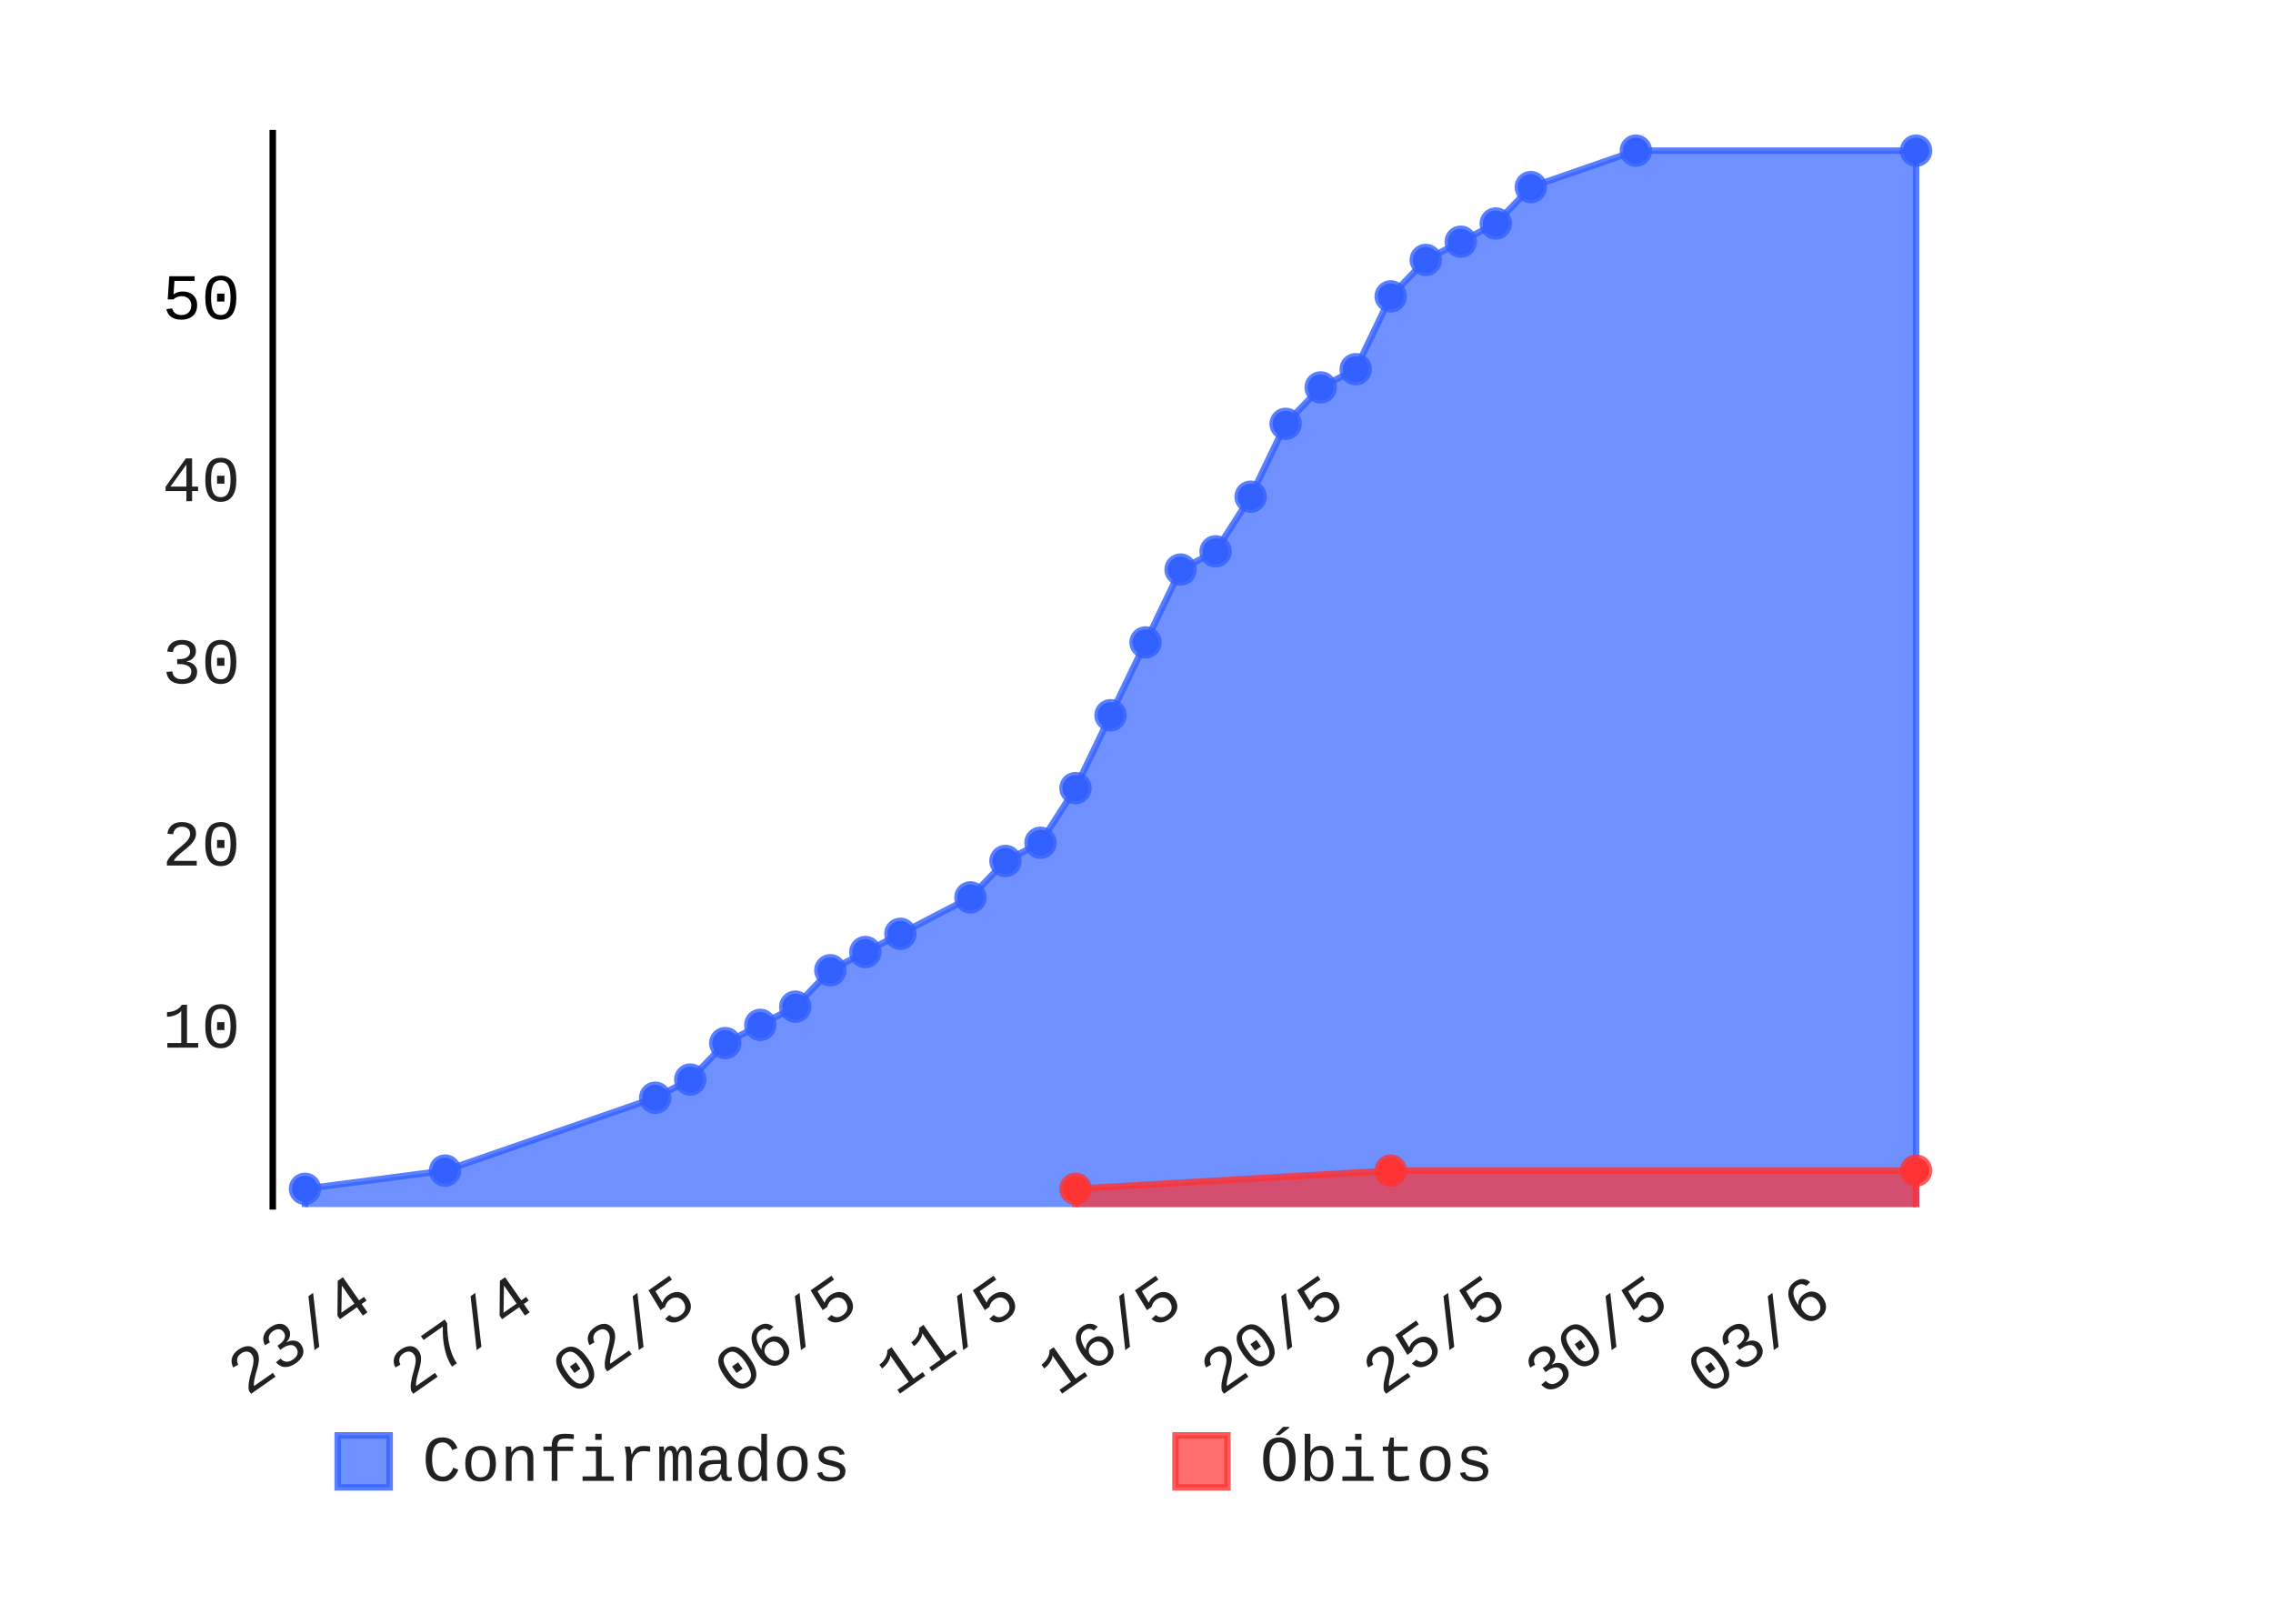
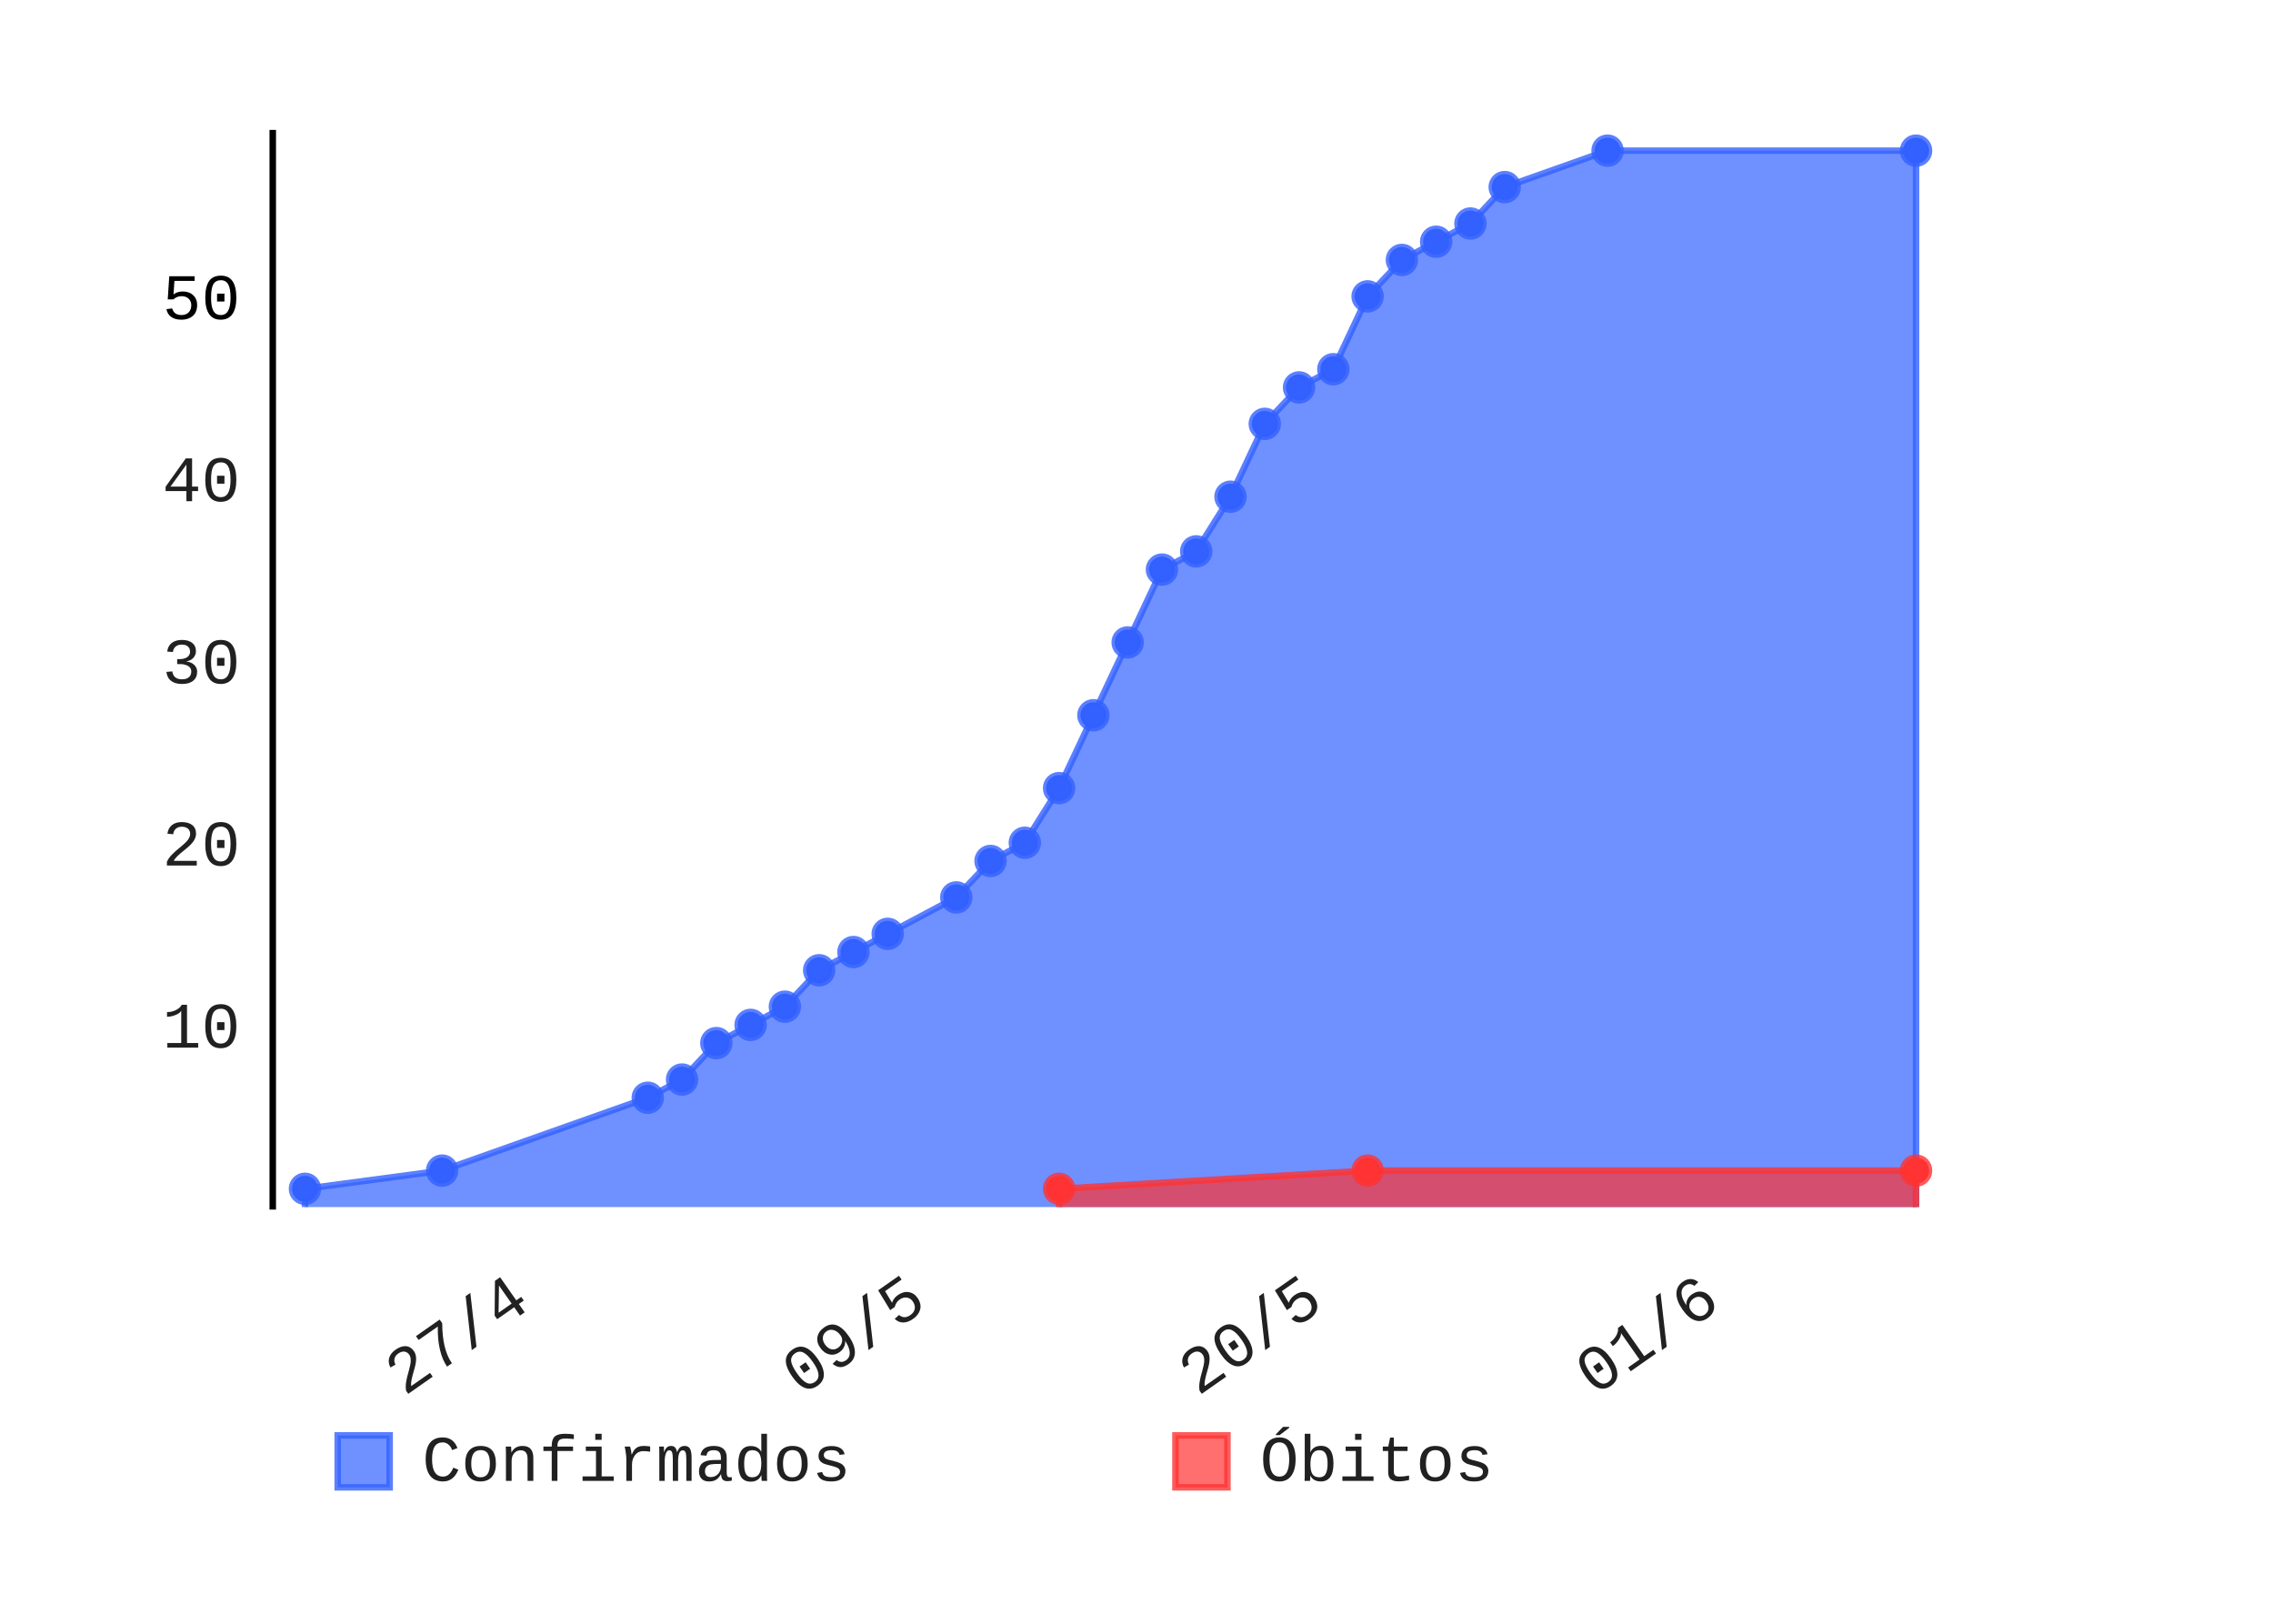
- <svg xmlns="http://www.w3.org/2000/svg" class="pygal-chart" height="250" id="chart-1de3acd9-b495-450e-a6fb-a0f005fbe467" viewBox="0 0 350 250" width="350">
+ <svg xmlns="http://www.w3.org/2000/svg" class="pygal-chart" height="250" id="chart-dfc1007c-16d5-4789-afa5-1ab23d613a9c" viewBox="0 0 350 250" width="350">
  <defs>
-     <style type="text/css">#chart-1de3acd9-b495-450e-a6fb-a0f005fbe467{-webkit-user-select:none;-webkit-font-smoothing:antialiased;font-family:Consolas,"Liberation Mono",Menlo,Courier,monospace}#chart-1de3acd9-b495-450e-a6fb-a0f005fbe467 .title{font-family:Consolas,"Liberation Mono",Menlo,Courier,monospace;font-size:8px}#chart-1de3acd9-b495-450e-a6fb-a0f005fbe467 .legends .legend text{font-family:Consolas,"Liberation Mono",Menlo,Courier,monospace;font-size:10px}#chart-1de3acd9-b495-450e-a6fb-a0f005fbe467 .axis text{font-family:Consolas,"Liberation Mono",Menlo,Courier,monospace;font-size:10px}#chart-1de3acd9-b495-450e-a6fb-a0f005fbe467 .axis text.major{font-family:Consolas,"Liberation Mono",Menlo,Courier,monospace;font-size:10px}#chart-1de3acd9-b495-450e-a6fb-a0f005fbe467 .text-overlay text.value{font-family:Consolas,"Liberation Mono",Menlo,Courier,monospace;font-size:16px}#chart-1de3acd9-b495-450e-a6fb-a0f005fbe467 .text-overlay text.label{font-family:Consolas,"Liberation Mono",Menlo,Courier,monospace;font-size:10px}#chart-1de3acd9-b495-450e-a6fb-a0f005fbe467 .tooltip{font-family:Consolas,"Liberation Mono",Menlo,Courier,monospace;font-size:12px}#chart-1de3acd9-b495-450e-a6fb-a0f005fbe467 text.no_data{font-family:Consolas,"Liberation Mono",Menlo,Courier,monospace;font-size:64px}
- #chart-1de3acd9-b495-450e-a6fb-a0f005fbe467{background-color:transparent}#chart-1de3acd9-b495-450e-a6fb-a0f005fbe467 path,#chart-1de3acd9-b495-450e-a6fb-a0f005fbe467 line,#chart-1de3acd9-b495-450e-a6fb-a0f005fbe467 rect,#chart-1de3acd9-b495-450e-a6fb-a0f005fbe467 circle{-webkit-transition:150ms;-moz-transition:150ms;transition:150ms}#chart-1de3acd9-b495-450e-a6fb-a0f005fbe467 .graph &gt; .background{fill:transparent}#chart-1de3acd9-b495-450e-a6fb-a0f005fbe467 .plot &gt; .background{fill:rgba(255,255,255,1)}#chart-1de3acd9-b495-450e-a6fb-a0f005fbe467 .graph{fill:rgba(0,0,0,.87)}#chart-1de3acd9-b495-450e-a6fb-a0f005fbe467 text.no_data{fill:rgba(0,0,0,1)}#chart-1de3acd9-b495-450e-a6fb-a0f005fbe467 .title{fill:rgba(0,0,0,1)}#chart-1de3acd9-b495-450e-a6fb-a0f005fbe467 .legends .legend text{fill:rgba(0,0,0,.87)}#chart-1de3acd9-b495-450e-a6fb-a0f005fbe467 .legends .legend:hover text{fill:rgba(0,0,0,1)}#chart-1de3acd9-b495-450e-a6fb-a0f005fbe467 .axis .line{stroke:rgba(0,0,0,1)}#chart-1de3acd9-b495-450e-a6fb-a0f005fbe467 .axis .guide.line{stroke:rgba(0,0,0,.54)}#chart-1de3acd9-b495-450e-a6fb-a0f005fbe467 .axis .major.line{stroke:rgba(0,0,0,.87)}#chart-1de3acd9-b495-450e-a6fb-a0f005fbe467 .axis text.major{fill:rgba(0,0,0,1)}#chart-1de3acd9-b495-450e-a6fb-a0f005fbe467 .axis.y .guides:hover .guide.line,#chart-1de3acd9-b495-450e-a6fb-a0f005fbe467 .line-graph .axis.x .guides:hover .guide.line,#chart-1de3acd9-b495-450e-a6fb-a0f005fbe467 .stackedline-graph .axis.x .guides:hover .guide.line,#chart-1de3acd9-b495-450e-a6fb-a0f005fbe467 .xy-graph .axis.x .guides:hover .guide.line{stroke:rgba(0,0,0,1)}#chart-1de3acd9-b495-450e-a6fb-a0f005fbe467 .axis .guides:hover text{fill:rgba(0,0,0,1)}#chart-1de3acd9-b495-450e-a6fb-a0f005fbe467 .reactive{fill-opacity:.7;stroke-opacity:.8}#chart-1de3acd9-b495-450e-a6fb-a0f005fbe467 .ci{stroke:rgba(0,0,0,.87)}#chart-1de3acd9-b495-450e-a6fb-a0f005fbe467 .reactive.active,#chart-1de3acd9-b495-450e-a6fb-a0f005fbe467 .active .reactive{fill-opacity:.8;stroke-opacity:.9;stroke-width:4}#chart-1de3acd9-b495-450e-a6fb-a0f005fbe467 .ci .reactive.active{stroke-width:1.5}#chart-1de3acd9-b495-450e-a6fb-a0f005fbe467 .series text{fill:rgba(0,0,0,1)}#chart-1de3acd9-b495-450e-a6fb-a0f005fbe467 .tooltip rect{fill:rgba(255,255,255,1);stroke:rgba(0,0,0,1);-webkit-transition:opacity 150ms;-moz-transition:opacity 150ms;transition:opacity 150ms}#chart-1de3acd9-b495-450e-a6fb-a0f005fbe467 .tooltip .label{fill:rgba(0,0,0,.87)}#chart-1de3acd9-b495-450e-a6fb-a0f005fbe467 .tooltip .label{fill:rgba(0,0,0,.87)}#chart-1de3acd9-b495-450e-a6fb-a0f005fbe467 .tooltip .legend{font-size:.8em;fill:rgba(0,0,0,.54)}#chart-1de3acd9-b495-450e-a6fb-a0f005fbe467 .tooltip .x_label{font-size:.6em;fill:rgba(0,0,0,1)}#chart-1de3acd9-b495-450e-a6fb-a0f005fbe467 .tooltip .xlink{font-size:.5em;text-decoration:underline}#chart-1de3acd9-b495-450e-a6fb-a0f005fbe467 .tooltip .value{font-size:1.5em}#chart-1de3acd9-b495-450e-a6fb-a0f005fbe467 .bound{font-size:.5em}#chart-1de3acd9-b495-450e-a6fb-a0f005fbe467 .max-value{font-size:.75em;fill:rgba(0,0,0,.54)}#chart-1de3acd9-b495-450e-a6fb-a0f005fbe467 .map-element{fill:rgba(255,255,255,1);stroke:rgba(0,0,0,.54) !important}#chart-1de3acd9-b495-450e-a6fb-a0f005fbe467 .map-element .reactive{fill-opacity:inherit;stroke-opacity:inherit}#chart-1de3acd9-b495-450e-a6fb-a0f005fbe467 .color-0,#chart-1de3acd9-b495-450e-a6fb-a0f005fbe467 .color-0 a:visited{stroke:#3361FF;fill:#3361FF}#chart-1de3acd9-b495-450e-a6fb-a0f005fbe467 .color-1,#chart-1de3acd9-b495-450e-a6fb-a0f005fbe467 .color-1 a:visited{stroke:#FF3333;fill:#FF3333}#chart-1de3acd9-b495-450e-a6fb-a0f005fbe467 .text-overlay .color-0 text{fill:black}#chart-1de3acd9-b495-450e-a6fb-a0f005fbe467 .text-overlay .color-1 text{fill:black}
- #chart-1de3acd9-b495-450e-a6fb-a0f005fbe467 text.no_data{text-anchor:middle}#chart-1de3acd9-b495-450e-a6fb-a0f005fbe467 .guide.line{fill:none}#chart-1de3acd9-b495-450e-a6fb-a0f005fbe467 .centered{text-anchor:middle}#chart-1de3acd9-b495-450e-a6fb-a0f005fbe467 .title{text-anchor:middle}#chart-1de3acd9-b495-450e-a6fb-a0f005fbe467 .legends .legend text{fill-opacity:1}#chart-1de3acd9-b495-450e-a6fb-a0f005fbe467 .axis.x text{text-anchor:middle}#chart-1de3acd9-b495-450e-a6fb-a0f005fbe467 .axis.x:not(.web) text[transform]{text-anchor:start}#chart-1de3acd9-b495-450e-a6fb-a0f005fbe467 .axis.x:not(.web) text[transform].backwards{text-anchor:end}#chart-1de3acd9-b495-450e-a6fb-a0f005fbe467 .axis.y text{text-anchor:end}#chart-1de3acd9-b495-450e-a6fb-a0f005fbe467 .axis.y text[transform].backwards{text-anchor:start}#chart-1de3acd9-b495-450e-a6fb-a0f005fbe467 .axis.y2 text{text-anchor:start}#chart-1de3acd9-b495-450e-a6fb-a0f005fbe467 .axis.y2 text[transform].backwards{text-anchor:end}#chart-1de3acd9-b495-450e-a6fb-a0f005fbe467 .axis .guide.line{stroke-dasharray:4,4}#chart-1de3acd9-b495-450e-a6fb-a0f005fbe467 .axis .major.guide.line{stroke-dasharray:6,6}#chart-1de3acd9-b495-450e-a6fb-a0f005fbe467 .horizontal .axis.y .guide.line,#chart-1de3acd9-b495-450e-a6fb-a0f005fbe467 .horizontal .axis.y2 .guide.line,#chart-1de3acd9-b495-450e-a6fb-a0f005fbe467 .vertical .axis.x .guide.line{opacity:0}#chart-1de3acd9-b495-450e-a6fb-a0f005fbe467 .horizontal .axis.always_show .guide.line,#chart-1de3acd9-b495-450e-a6fb-a0f005fbe467 .vertical .axis.always_show .guide.line{opacity:1 !important}#chart-1de3acd9-b495-450e-a6fb-a0f005fbe467 .axis.y .guides:hover .guide.line,#chart-1de3acd9-b495-450e-a6fb-a0f005fbe467 .axis.y2 .guides:hover .guide.line,#chart-1de3acd9-b495-450e-a6fb-a0f005fbe467 .axis.x .guides:hover .guide.line{opacity:1}#chart-1de3acd9-b495-450e-a6fb-a0f005fbe467 .axis .guides:hover text{opacity:1}#chart-1de3acd9-b495-450e-a6fb-a0f005fbe467 .nofill{fill:none}#chart-1de3acd9-b495-450e-a6fb-a0f005fbe467 .subtle-fill{fill-opacity:.2}#chart-1de3acd9-b495-450e-a6fb-a0f005fbe467 .dot{stroke-width:1px;fill-opacity:1}#chart-1de3acd9-b495-450e-a6fb-a0f005fbe467 .dot.active{stroke-width:5px}#chart-1de3acd9-b495-450e-a6fb-a0f005fbe467 .dot.negative{fill:transparent}#chart-1de3acd9-b495-450e-a6fb-a0f005fbe467 text,#chart-1de3acd9-b495-450e-a6fb-a0f005fbe467 tspan{stroke:none !important}#chart-1de3acd9-b495-450e-a6fb-a0f005fbe467 .series text.active{opacity:1}#chart-1de3acd9-b495-450e-a6fb-a0f005fbe467 .tooltip rect{fill-opacity:.95;stroke-width:.5}#chart-1de3acd9-b495-450e-a6fb-a0f005fbe467 .tooltip text{fill-opacity:1}#chart-1de3acd9-b495-450e-a6fb-a0f005fbe467 .showable{visibility:hidden}#chart-1de3acd9-b495-450e-a6fb-a0f005fbe467 .showable.shown{visibility:visible}#chart-1de3acd9-b495-450e-a6fb-a0f005fbe467 .gauge-background{fill:rgba(229,229,229,1);stroke:none}#chart-1de3acd9-b495-450e-a6fb-a0f005fbe467 .bg-lines{stroke:transparent;stroke-width:2px}</style>
+     <style type="text/css">#chart-dfc1007c-16d5-4789-afa5-1ab23d613a9c{-webkit-user-select:none;-webkit-font-smoothing:antialiased;font-family:Consolas,"Liberation Mono",Menlo,Courier,monospace}#chart-dfc1007c-16d5-4789-afa5-1ab23d613a9c .title{font-family:Consolas,"Liberation Mono",Menlo,Courier,monospace;font-size:8px}#chart-dfc1007c-16d5-4789-afa5-1ab23d613a9c .legends .legend text{font-family:Consolas,"Liberation Mono",Menlo,Courier,monospace;font-size:10px}#chart-dfc1007c-16d5-4789-afa5-1ab23d613a9c .axis text{font-family:Consolas,"Liberation Mono",Menlo,Courier,monospace;font-size:10px}#chart-dfc1007c-16d5-4789-afa5-1ab23d613a9c .axis text.major{font-family:Consolas,"Liberation Mono",Menlo,Courier,monospace;font-size:10px}#chart-dfc1007c-16d5-4789-afa5-1ab23d613a9c .text-overlay text.value{font-family:Consolas,"Liberation Mono",Menlo,Courier,monospace;font-size:16px}#chart-dfc1007c-16d5-4789-afa5-1ab23d613a9c .text-overlay text.label{font-family:Consolas,"Liberation Mono",Menlo,Courier,monospace;font-size:10px}#chart-dfc1007c-16d5-4789-afa5-1ab23d613a9c .tooltip{font-family:Consolas,"Liberation Mono",Menlo,Courier,monospace;font-size:12px}#chart-dfc1007c-16d5-4789-afa5-1ab23d613a9c text.no_data{font-family:Consolas,"Liberation Mono",Menlo,Courier,monospace;font-size:64px}
+ #chart-dfc1007c-16d5-4789-afa5-1ab23d613a9c{background-color:transparent}#chart-dfc1007c-16d5-4789-afa5-1ab23d613a9c path,#chart-dfc1007c-16d5-4789-afa5-1ab23d613a9c line,#chart-dfc1007c-16d5-4789-afa5-1ab23d613a9c rect,#chart-dfc1007c-16d5-4789-afa5-1ab23d613a9c circle{-webkit-transition:150ms;-moz-transition:150ms;transition:150ms}#chart-dfc1007c-16d5-4789-afa5-1ab23d613a9c .graph &gt; .background{fill:transparent}#chart-dfc1007c-16d5-4789-afa5-1ab23d613a9c .plot &gt; .background{fill:rgba(255,255,255,1)}#chart-dfc1007c-16d5-4789-afa5-1ab23d613a9c .graph{fill:rgba(0,0,0,.87)}#chart-dfc1007c-16d5-4789-afa5-1ab23d613a9c text.no_data{fill:rgba(0,0,0,1)}#chart-dfc1007c-16d5-4789-afa5-1ab23d613a9c .title{fill:rgba(0,0,0,1)}#chart-dfc1007c-16d5-4789-afa5-1ab23d613a9c .legends .legend text{fill:rgba(0,0,0,.87)}#chart-dfc1007c-16d5-4789-afa5-1ab23d613a9c .legends .legend:hover text{fill:rgba(0,0,0,1)}#chart-dfc1007c-16d5-4789-afa5-1ab23d613a9c .axis .line{stroke:rgba(0,0,0,1)}#chart-dfc1007c-16d5-4789-afa5-1ab23d613a9c .axis .guide.line{stroke:rgba(0,0,0,.54)}#chart-dfc1007c-16d5-4789-afa5-1ab23d613a9c .axis .major.line{stroke:rgba(0,0,0,.87)}#chart-dfc1007c-16d5-4789-afa5-1ab23d613a9c .axis text.major{fill:rgba(0,0,0,1)}#chart-dfc1007c-16d5-4789-afa5-1ab23d613a9c .axis.y .guides:hover .guide.line,#chart-dfc1007c-16d5-4789-afa5-1ab23d613a9c .line-graph .axis.x .guides:hover .guide.line,#chart-dfc1007c-16d5-4789-afa5-1ab23d613a9c .stackedline-graph .axis.x .guides:hover .guide.line,#chart-dfc1007c-16d5-4789-afa5-1ab23d613a9c .xy-graph .axis.x .guides:hover .guide.line{stroke:rgba(0,0,0,1)}#chart-dfc1007c-16d5-4789-afa5-1ab23d613a9c .axis .guides:hover text{fill:rgba(0,0,0,1)}#chart-dfc1007c-16d5-4789-afa5-1ab23d613a9c .reactive{fill-opacity:.7;stroke-opacity:.8}#chart-dfc1007c-16d5-4789-afa5-1ab23d613a9c .ci{stroke:rgba(0,0,0,.87)}#chart-dfc1007c-16d5-4789-afa5-1ab23d613a9c .reactive.active,#chart-dfc1007c-16d5-4789-afa5-1ab23d613a9c .active .reactive{fill-opacity:.8;stroke-opacity:.9;stroke-width:4}#chart-dfc1007c-16d5-4789-afa5-1ab23d613a9c .ci .reactive.active{stroke-width:1.5}#chart-dfc1007c-16d5-4789-afa5-1ab23d613a9c .series text{fill:rgba(0,0,0,1)}#chart-dfc1007c-16d5-4789-afa5-1ab23d613a9c .tooltip rect{fill:rgba(255,255,255,1);stroke:rgba(0,0,0,1);-webkit-transition:opacity 150ms;-moz-transition:opacity 150ms;transition:opacity 150ms}#chart-dfc1007c-16d5-4789-afa5-1ab23d613a9c .tooltip .label{fill:rgba(0,0,0,.87)}#chart-dfc1007c-16d5-4789-afa5-1ab23d613a9c .tooltip .label{fill:rgba(0,0,0,.87)}#chart-dfc1007c-16d5-4789-afa5-1ab23d613a9c .tooltip .legend{font-size:.8em;fill:rgba(0,0,0,.54)}#chart-dfc1007c-16d5-4789-afa5-1ab23d613a9c .tooltip .x_label{font-size:.6em;fill:rgba(0,0,0,1)}#chart-dfc1007c-16d5-4789-afa5-1ab23d613a9c .tooltip .xlink{font-size:.5em;text-decoration:underline}#chart-dfc1007c-16d5-4789-afa5-1ab23d613a9c .tooltip .value{font-size:1.5em}#chart-dfc1007c-16d5-4789-afa5-1ab23d613a9c .bound{font-size:.5em}#chart-dfc1007c-16d5-4789-afa5-1ab23d613a9c .max-value{font-size:.75em;fill:rgba(0,0,0,.54)}#chart-dfc1007c-16d5-4789-afa5-1ab23d613a9c .map-element{fill:rgba(255,255,255,1);stroke:rgba(0,0,0,.54) !important}#chart-dfc1007c-16d5-4789-afa5-1ab23d613a9c .map-element .reactive{fill-opacity:inherit;stroke-opacity:inherit}#chart-dfc1007c-16d5-4789-afa5-1ab23d613a9c .color-0,#chart-dfc1007c-16d5-4789-afa5-1ab23d613a9c .color-0 a:visited{stroke:#3361FF;fill:#3361FF}#chart-dfc1007c-16d5-4789-afa5-1ab23d613a9c .color-1,#chart-dfc1007c-16d5-4789-afa5-1ab23d613a9c .color-1 a:visited{stroke:#FF3333;fill:#FF3333}#chart-dfc1007c-16d5-4789-afa5-1ab23d613a9c .text-overlay .color-0 text{fill:black}#chart-dfc1007c-16d5-4789-afa5-1ab23d613a9c .text-overlay .color-1 text{fill:black}
+ #chart-dfc1007c-16d5-4789-afa5-1ab23d613a9c text.no_data{text-anchor:middle}#chart-dfc1007c-16d5-4789-afa5-1ab23d613a9c .guide.line{fill:none}#chart-dfc1007c-16d5-4789-afa5-1ab23d613a9c .centered{text-anchor:middle}#chart-dfc1007c-16d5-4789-afa5-1ab23d613a9c .title{text-anchor:middle}#chart-dfc1007c-16d5-4789-afa5-1ab23d613a9c .legends .legend text{fill-opacity:1}#chart-dfc1007c-16d5-4789-afa5-1ab23d613a9c .axis.x text{text-anchor:middle}#chart-dfc1007c-16d5-4789-afa5-1ab23d613a9c .axis.x:not(.web) text[transform]{text-anchor:start}#chart-dfc1007c-16d5-4789-afa5-1ab23d613a9c .axis.x:not(.web) text[transform].backwards{text-anchor:end}#chart-dfc1007c-16d5-4789-afa5-1ab23d613a9c .axis.y text{text-anchor:end}#chart-dfc1007c-16d5-4789-afa5-1ab23d613a9c .axis.y text[transform].backwards{text-anchor:start}#chart-dfc1007c-16d5-4789-afa5-1ab23d613a9c .axis.y2 text{text-anchor:start}#chart-dfc1007c-16d5-4789-afa5-1ab23d613a9c .axis.y2 text[transform].backwards{text-anchor:end}#chart-dfc1007c-16d5-4789-afa5-1ab23d613a9c .axis .guide.line{stroke-dasharray:4,4}#chart-dfc1007c-16d5-4789-afa5-1ab23d613a9c .axis .major.guide.line{stroke-dasharray:6,6}#chart-dfc1007c-16d5-4789-afa5-1ab23d613a9c .horizontal .axis.y .guide.line,#chart-dfc1007c-16d5-4789-afa5-1ab23d613a9c .horizontal .axis.y2 .guide.line,#chart-dfc1007c-16d5-4789-afa5-1ab23d613a9c .vertical .axis.x .guide.line{opacity:0}#chart-dfc1007c-16d5-4789-afa5-1ab23d613a9c .horizontal .axis.always_show .guide.line,#chart-dfc1007c-16d5-4789-afa5-1ab23d613a9c .vertical .axis.always_show .guide.line{opacity:1 !important}#chart-dfc1007c-16d5-4789-afa5-1ab23d613a9c .axis.y .guides:hover .guide.line,#chart-dfc1007c-16d5-4789-afa5-1ab23d613a9c .axis.y2 .guides:hover .guide.line,#chart-dfc1007c-16d5-4789-afa5-1ab23d613a9c .axis.x .guides:hover .guide.line{opacity:1}#chart-dfc1007c-16d5-4789-afa5-1ab23d613a9c .axis .guides:hover text{opacity:1}#chart-dfc1007c-16d5-4789-afa5-1ab23d613a9c .nofill{fill:none}#chart-dfc1007c-16d5-4789-afa5-1ab23d613a9c .subtle-fill{fill-opacity:.2}#chart-dfc1007c-16d5-4789-afa5-1ab23d613a9c .dot{stroke-width:1px;fill-opacity:1}#chart-dfc1007c-16d5-4789-afa5-1ab23d613a9c .dot.active{stroke-width:5px}#chart-dfc1007c-16d5-4789-afa5-1ab23d613a9c .dot.negative{fill:transparent}#chart-dfc1007c-16d5-4789-afa5-1ab23d613a9c text,#chart-dfc1007c-16d5-4789-afa5-1ab23d613a9c tspan{stroke:none !important}#chart-dfc1007c-16d5-4789-afa5-1ab23d613a9c .series text.active{opacity:1}#chart-dfc1007c-16d5-4789-afa5-1ab23d613a9c .tooltip rect{fill-opacity:.95;stroke-width:.5}#chart-dfc1007c-16d5-4789-afa5-1ab23d613a9c .tooltip text{fill-opacity:1}#chart-dfc1007c-16d5-4789-afa5-1ab23d613a9c .showable{visibility:hidden}#chart-dfc1007c-16d5-4789-afa5-1ab23d613a9c .showable.shown{visibility:visible}#chart-dfc1007c-16d5-4789-afa5-1ab23d613a9c .gauge-background{fill:rgba(229,229,229,1);stroke:none}#chart-dfc1007c-16d5-4789-afa5-1ab23d613a9c .bg-lines{stroke:transparent;stroke-width:2px}</style>
  </defs>
  <g class="graph datetimeline-graph vertical">
    <rect class="background" height="250" width="350" x="0" y="0" />
    <g class="plot" transform="translate(42, 20)">
      <rect class="background" height="166.234" width="258.0" x="0" y="0" />
      <g class="axis y">
        <g class="guides">
          <text class="" x="-5" y="141.299">10</text>
        </g>
        <g class="guides">
          <text class="" x="-5" y="113.257">20</text>
        </g>
        <g class="guides">
          <text class="" x="-5" y="85.215">30</text>
        </g>
        <g class="guides">
          <text class="" x="-5" y="57.173">40</text>
        </g>
        <g class="guides">
          <text class="major" x="-5" y="29.131">50</text>
        </g>
      </g>
      <g class="axis x">
        <path class="line" d="M0 0 v166.234" />
        <g class="guides">
-           <path class="guide line" d="M15.747 0 v166.234" />
-           <text class="backwards" transform="rotate(325 15.74749 181.2342)" x="15.747" y="181.234">23/4</text>
+           <path class="guide line" d="M39.954 0 v166.234" />
+           <text class="backwards" transform="rotate(325 39.95426 181.2342)" x="39.954" y="181.234">27/4</text>
        </g>
        <g class="guides">
-           <path class="guide line" d="M40.715 0 v166.234" />
-           <text class="backwards" transform="rotate(325 40.71498 181.2342)" x="40.715" y="181.234">27/4</text>
+           <path class="guide line" d="M101.045 0 v166.234" />
+           <text class="backwards" transform="rotate(325 101.0449 181.2342)" x="101.045" y="181.234">09/5</text>
        </g>
        <g class="guides">
-           <path class="guide line" d="M65.682 0 v166.234" />
-           <text class="backwards" transform="rotate(325 65.68246 181.2342)" x="65.682" y="181.234">02/5</text>
+           <path class="guide line" d="M162.136 0 v166.234" />
+           <text class="backwards" transform="rotate(325 162.1356 181.2342)" x="162.136" y="181.234">20/5</text>
        </g>
        <g class="guides">
-           <path class="guide line" d="M90.65 0 v166.234" />
-           <text class="backwards" transform="rotate(325 90.64994 181.2342)" x="90.65" y="181.234">06/5</text>
-         </g>
-         <g class="guides">
-           <path class="guide line" d="M115.617 0 v166.234" />
-           <text class="backwards" transform="rotate(325 115.6174 181.2342)" x="115.617" y="181.234">11/5</text>
-         </g>
-         <g class="guides">
-           <path class="guide line" d="M140.585 0 v166.234" />
-           <text class="backwards" transform="rotate(325 140.5849 181.2342)" x="140.585" y="181.234">16/5</text>
-         </g>
-         <g class="guides">
-           <path class="guide line" d="M165.552 0 v166.234" />
-           <text class="backwards" transform="rotate(325 165.5524 181.2342)" x="165.552" y="181.234">20/5</text>
-         </g>
-         <g class="guides">
-           <path class="guide line" d="M190.52 0 v166.234" />
-           <text class="backwards" transform="rotate(325 190.5199 181.2342)" x="190.52" y="181.234">25/5</text>
-         </g>
-         <g class="guides">
-           <path class="guide line" d="M215.487 0 v166.234" />
-           <text class="backwards" transform="rotate(325 215.4874 181.2342)" x="215.487" y="181.234">30/5</text>
-         </g>
-         <g class="guides">
-           <path class="guide line" d="M240.455 0 v166.234" />
-           <text class="backwards" transform="rotate(325 240.4548 181.2342)" x="240.455" y="181.234">03/6</text>
+           <path class="guide line" d="M223.226 0 v166.234" />
+           <text class="backwards" transform="rotate(325 223.2262 181.2342)" x="223.226" y="181.234">01/6</text>
        </g>
      </g>
      <g class="series serie-0 color-0">
-         <path class="line reactive" d="M4.962 165.842 L4.962 163.037 26.533 160.233 58.891 149.016 64.284 146.212 69.677 140.604 75.07 137.799 80.463 134.995 85.856 129.387 91.249 126.582 96.642 123.778 107.428 118.17 112.821 112.561 118.214 109.757 123.607 101.345 129 90.128 134.393 78.911 139.786 67.694 145.179 64.89 150.572 56.477 155.965 45.26 161.358 39.652 166.751 36.847 172.144 25.631 177.537 20.022 182.93 17.218 188.323 14.414 193.716 8.805 209.895 3.197 253.038 3.197 253.038 165.842" />
+         <path class="line reactive" d="M4.962 165.842 L4.962 163.037 26.074 160.233 57.744 149.016 63.022 146.212 68.3 140.604 73.579 137.799 78.857 134.995 84.135 129.387 89.413 126.582 94.691 123.778 105.248 118.17 110.526 112.561 115.804 109.757 121.083 101.345 126.361 90.128 131.639 78.911 136.917 67.694 142.196 64.89 147.474 56.477 152.752 45.26 158.03 39.652 163.309 36.847 168.587 25.631 173.865 20.022 179.143 17.218 184.421 14.414 189.7 8.805 205.534 3.197 253.038 3.197 253.038 165.842" />
      </g>
      <g class="series serie-1 color-1">
-         <path class="line reactive" d="M123.607 165.842 L123.607 163.037 172.144 160.233 253.038 160.233 253.038 165.842" />
+         <path class="line reactive" d="M121.083 165.842 L121.083 163.037 168.587 160.233 253.038 160.233 253.038 165.842" />
      </g>
    </g>
    <g class="titles" />
    <g class="plot overlay" transform="translate(42, 20)">
      <g class="series serie-0 color-0">
        <g class="dots">
          <circle class="dot reactive tooltip-trigger" cx="4.962" cy="163.037" r="2" />
        </g>
        <g class="dots">
-           <circle class="dot reactive tooltip-trigger" cx="26.533" cy="160.233" r="2" />
+           <circle class="dot reactive tooltip-trigger" cx="26.074" cy="160.233" r="2" />
        </g>
        <g class="dots">
-           <circle class="dot reactive tooltip-trigger" cx="58.891" cy="149.016" r="2" />
+           <circle class="dot reactive tooltip-trigger" cx="57.744" cy="149.016" r="2" />
        </g>
        <g class="dots">
-           <circle class="dot reactive tooltip-trigger" cx="64.284" cy="146.212" r="2" />
+           <circle class="dot reactive tooltip-trigger" cx="63.022" cy="146.212" r="2" />
        </g>
        <g class="dots">
-           <circle class="dot reactive tooltip-trigger" cx="69.677" cy="140.604" r="2" />
+           <circle class="dot reactive tooltip-trigger" cx="68.3" cy="140.604" r="2" />
        </g>
        <g class="dots">
-           <circle class="dot reactive tooltip-trigger" cx="75.07" cy="137.799" r="2" />
+           <circle class="dot reactive tooltip-trigger" cx="73.579" cy="137.799" r="2" />
        </g>
        <g class="dots">
-           <circle class="dot reactive tooltip-trigger" cx="80.463" cy="134.995" r="2" />
+           <circle class="dot reactive tooltip-trigger" cx="78.857" cy="134.995" r="2" />
        </g>
        <g class="dots">
-           <circle class="dot reactive tooltip-trigger" cx="85.856" cy="129.387" r="2" />
+           <circle class="dot reactive tooltip-trigger" cx="84.135" cy="129.387" r="2" />
        </g>
        <g class="dots">
-           <circle class="dot reactive tooltip-trigger" cx="91.249" cy="126.582" r="2" />
+           <circle class="dot reactive tooltip-trigger" cx="89.413" cy="126.582" r="2" />
        </g>
        <g class="dots">
-           <circle class="dot reactive tooltip-trigger" cx="96.642" cy="123.778" r="2" />
+           <circle class="dot reactive tooltip-trigger" cx="94.691" cy="123.778" r="2" />
        </g>
        <g class="dots">
-           <circle class="dot reactive tooltip-trigger" cx="107.428" cy="118.17" r="2" />
+           <circle class="dot reactive tooltip-trigger" cx="105.248" cy="118.17" r="2" />
        </g>
        <g class="dots">
-           <circle class="dot reactive tooltip-trigger" cx="112.821" cy="112.561" r="2" />
+           <circle class="dot reactive tooltip-trigger" cx="110.526" cy="112.561" r="2" />
        </g>
        <g class="dots">
-           <circle class="dot reactive tooltip-trigger" cx="118.214" cy="109.757" r="2" />
+           <circle class="dot reactive tooltip-trigger" cx="115.804" cy="109.757" r="2" />
        </g>
        <g class="dots">
-           <circle class="dot reactive tooltip-trigger" cx="123.607" cy="101.345" r="2" />
+           <circle class="dot reactive tooltip-trigger" cx="121.083" cy="101.345" r="2" />
        </g>
        <g class="dots">
-           <circle class="dot reactive tooltip-trigger" cx="129.0" cy="90.128" r="2" />
+           <circle class="dot reactive tooltip-trigger" cx="126.361" cy="90.128" r="2" />
        </g>
        <g class="dots">
-           <circle class="dot reactive tooltip-trigger" cx="134.393" cy="78.911" r="2" />
+           <circle class="dot reactive tooltip-trigger" cx="131.639" cy="78.911" r="2" />
        </g>
        <g class="dots">
-           <circle class="dot reactive tooltip-trigger" cx="139.786" cy="67.694" r="2" />
+           <circle class="dot reactive tooltip-trigger" cx="136.917" cy="67.694" r="2" />
        </g>
        <g class="dots">
-           <circle class="dot reactive tooltip-trigger" cx="145.179" cy="64.89" r="2" />
+           <circle class="dot reactive tooltip-trigger" cx="142.196" cy="64.89" r="2" />
        </g>
        <g class="dots">
-           <circle class="dot reactive tooltip-trigger" cx="150.572" cy="56.477" r="2" />
+           <circle class="dot reactive tooltip-trigger" cx="147.474" cy="56.477" r="2" />
        </g>
        <g class="dots">
-           <circle class="dot reactive tooltip-trigger" cx="155.965" cy="45.26" r="2" />
+           <circle class="dot reactive tooltip-trigger" cx="152.752" cy="45.26" r="2" />
        </g>
        <g class="dots">
-           <circle class="dot reactive tooltip-trigger" cx="161.358" cy="39.652" r="2" />
+           <circle class="dot reactive tooltip-trigger" cx="158.03" cy="39.652" r="2" />
        </g>
        <g class="dots">
-           <circle class="dot reactive tooltip-trigger" cx="166.751" cy="36.847" r="2" />
+           <circle class="dot reactive tooltip-trigger" cx="163.309" cy="36.847" r="2" />
        </g>
        <g class="dots">
-           <circle class="dot reactive tooltip-trigger" cx="172.144" cy="25.631" r="2" />
+           <circle class="dot reactive tooltip-trigger" cx="168.587" cy="25.631" r="2" />
        </g>
        <g class="dots">
-           <circle class="dot reactive tooltip-trigger" cx="177.537" cy="20.022" r="2" />
+           <circle class="dot reactive tooltip-trigger" cx="173.865" cy="20.022" r="2" />
        </g>
        <g class="dots">
-           <circle class="dot reactive tooltip-trigger" cx="182.93" cy="17.218" r="2" />
+           <circle class="dot reactive tooltip-trigger" cx="179.143" cy="17.218" r="2" />
        </g>
        <g class="dots">
-           <circle class="dot reactive tooltip-trigger" cx="188.323" cy="14.414" r="2" />
+           <circle class="dot reactive tooltip-trigger" cx="184.421" cy="14.414" r="2" />
        </g>
        <g class="dots">
-           <circle class="dot reactive tooltip-trigger" cx="193.716" cy="8.805" r="2" />
+           <circle class="dot reactive tooltip-trigger" cx="189.7" cy="8.805" r="2" />
        </g>
        <g class="dots">
-           <circle class="dot reactive tooltip-trigger" cx="209.895" cy="3.197" r="2" />
+           <circle class="dot reactive tooltip-trigger" cx="205.534" cy="3.197" r="2" />
        </g>
        <g class="dots">
          <circle class="dot reactive tooltip-trigger" cx="253.038" cy="3.197" r="2" />
        </g>
      </g>
      <g class="series serie-1 color-1">
        <g class="dots">
-           <circle class="dot reactive tooltip-trigger" cx="123.607" cy="163.037" r="2" />
+           <circle class="dot reactive tooltip-trigger" cx="121.083" cy="163.037" r="2" />
        </g>
        <g class="dots">
-           <circle class="dot reactive tooltip-trigger" cx="172.144" cy="160.233" r="2" />
+           <circle class="dot reactive tooltip-trigger" cx="168.587" cy="160.233" r="2" />
        </g>
        <g class="dots">
          <circle class="dot reactive tooltip-trigger" cx="253.038" cy="160.233" r="2" />
        </g>
      </g>
    </g>
    <g class="plot text-overlay" transform="translate(42, 20)">
      <g class="series serie-0 color-0" />
      <g class="series serie-1 color-1" />
    </g>
    <g class="plot tooltip-overlay" transform="translate(42, 20)">
      <g class="tooltip" style="opacity: 0" transform="translate(0 0)">
        <rect class="tooltip-box" height="0" rx="10" ry="10" width="0" />
        <g class="text" />
      </g>
    </g>
    <g class="legends" transform="translate(52, 220)">
      <g class="legend reactive activate-serie" id="activate-serie-0">
        <rect class="color-0 reactive" height="8" width="8" x="0.0" y="1.0" />
        <text x="13.0" y="8.0">Confirmados</text>
      </g>
      <g class="legend reactive activate-serie" id="activate-serie-1">
        <rect class="color-1 reactive" height="8" width="8" x="129.0" y="1.0" />
        <text x="142.0" y="8.0">Óbitos</text>
      </g>
    </g>
  </g>
</svg>
